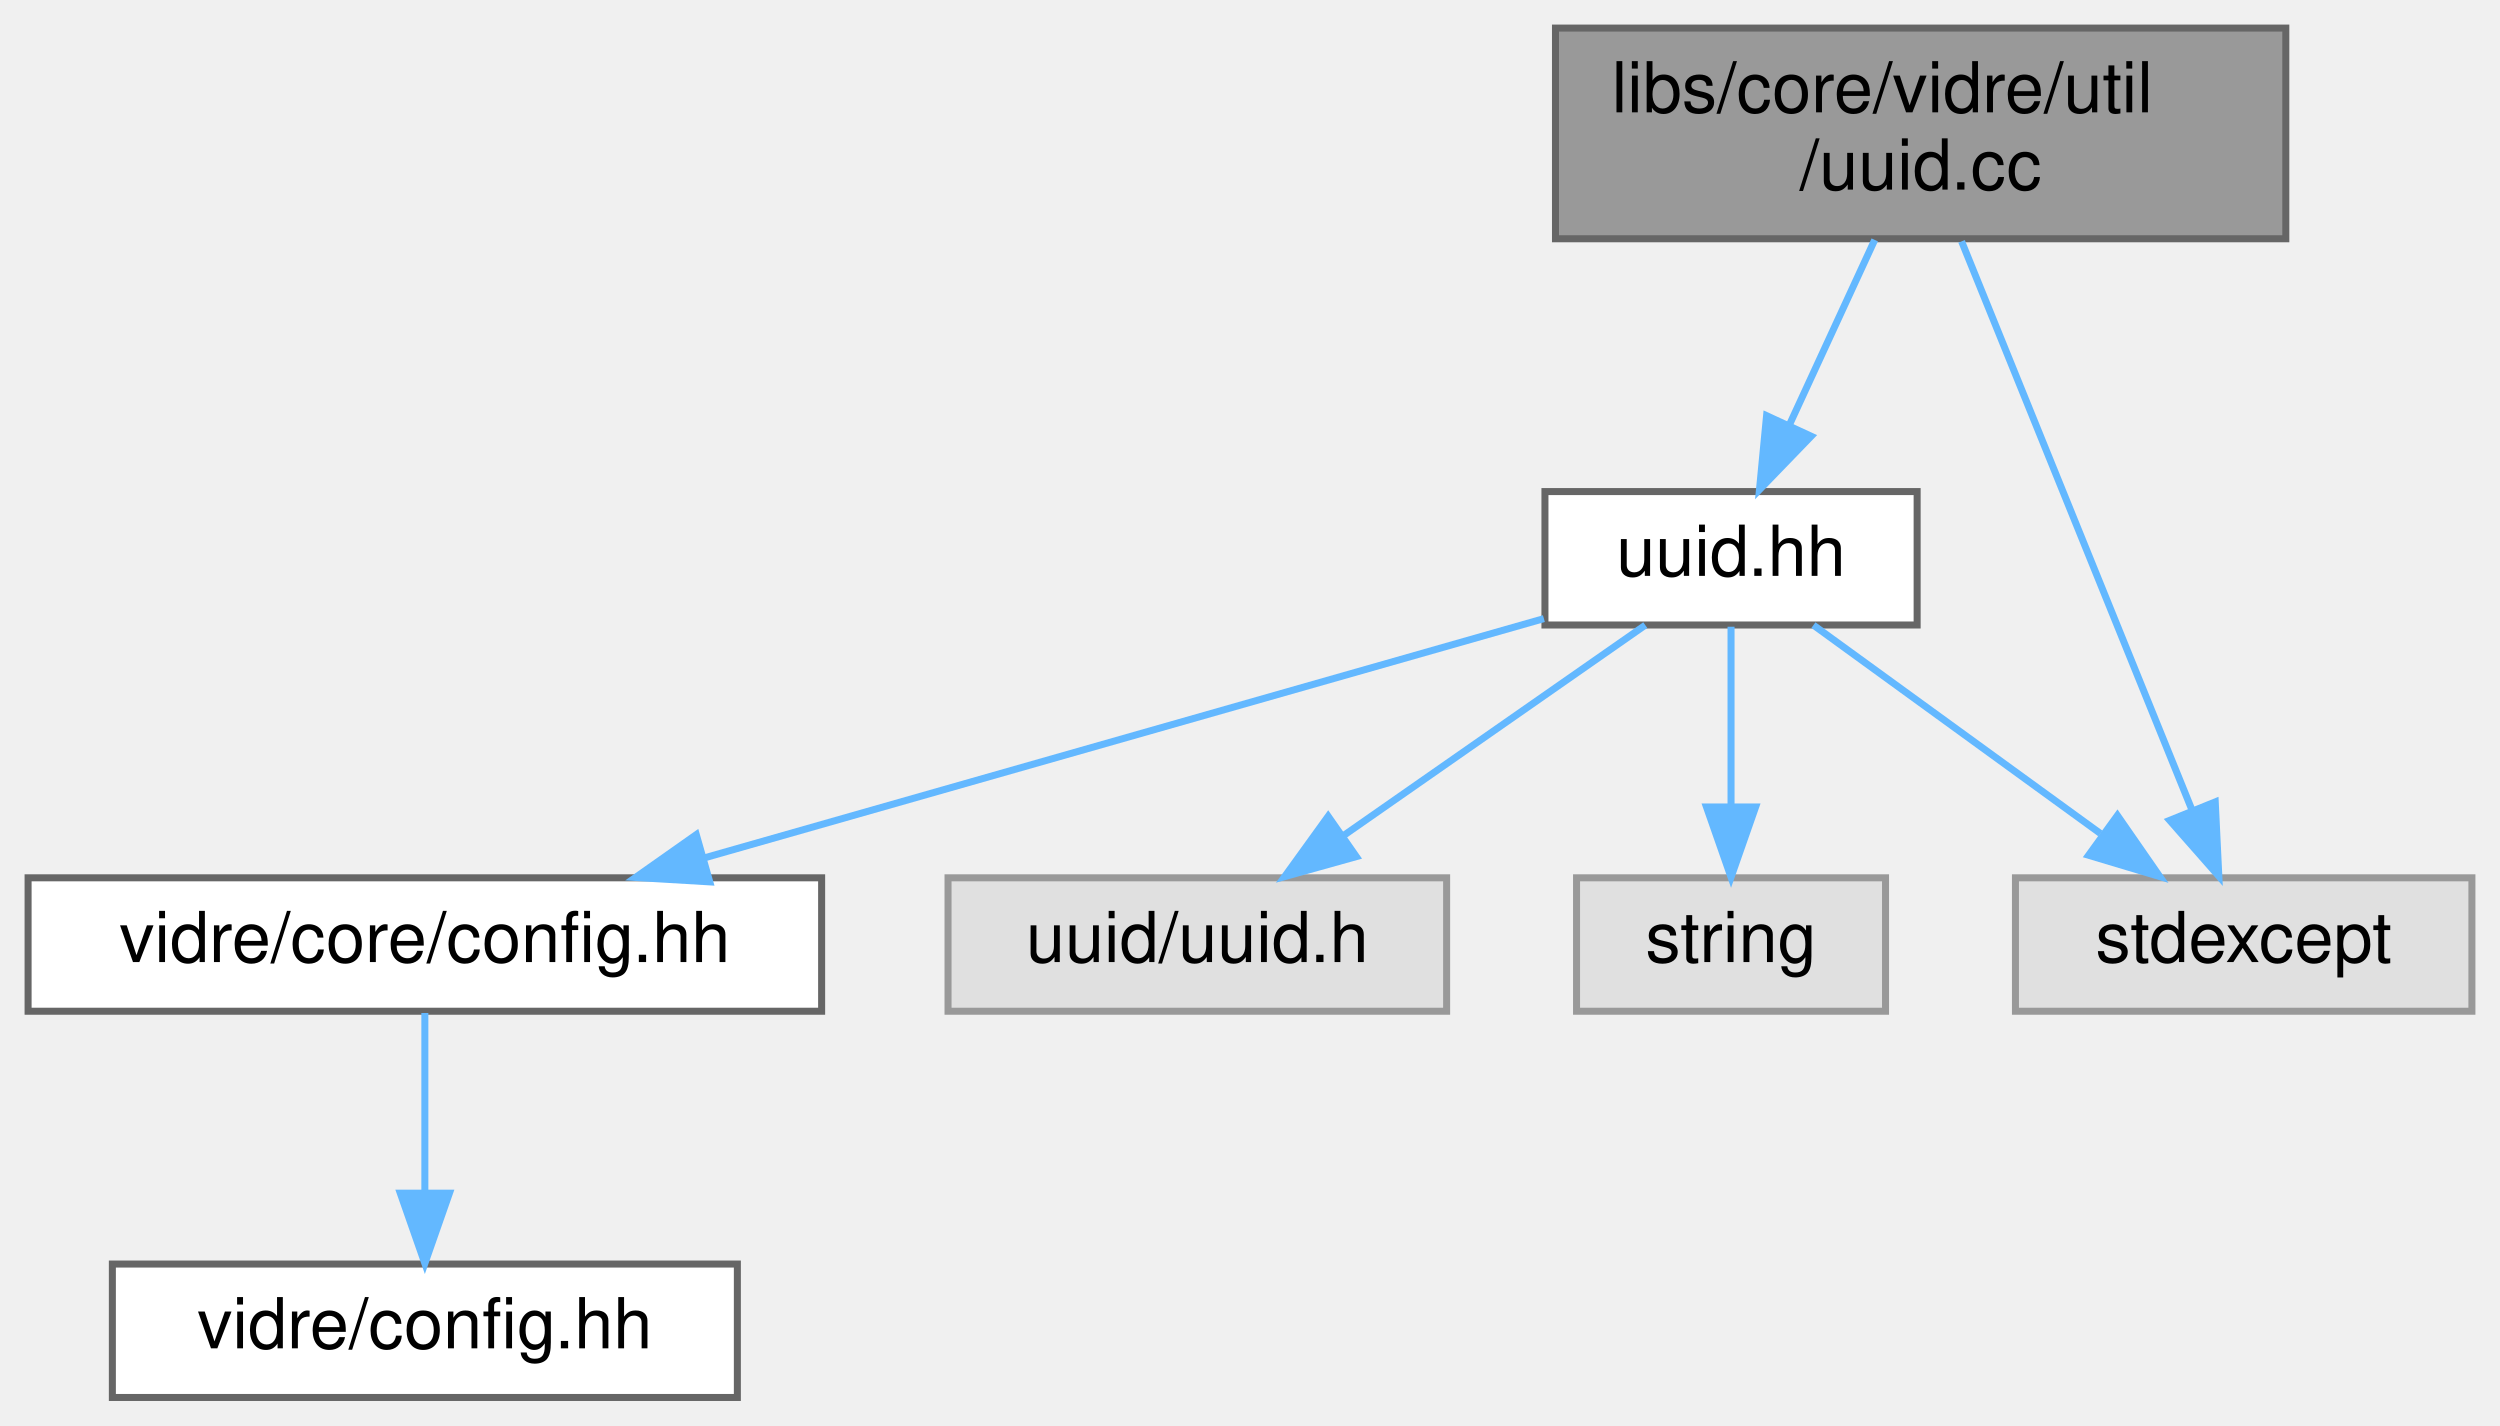
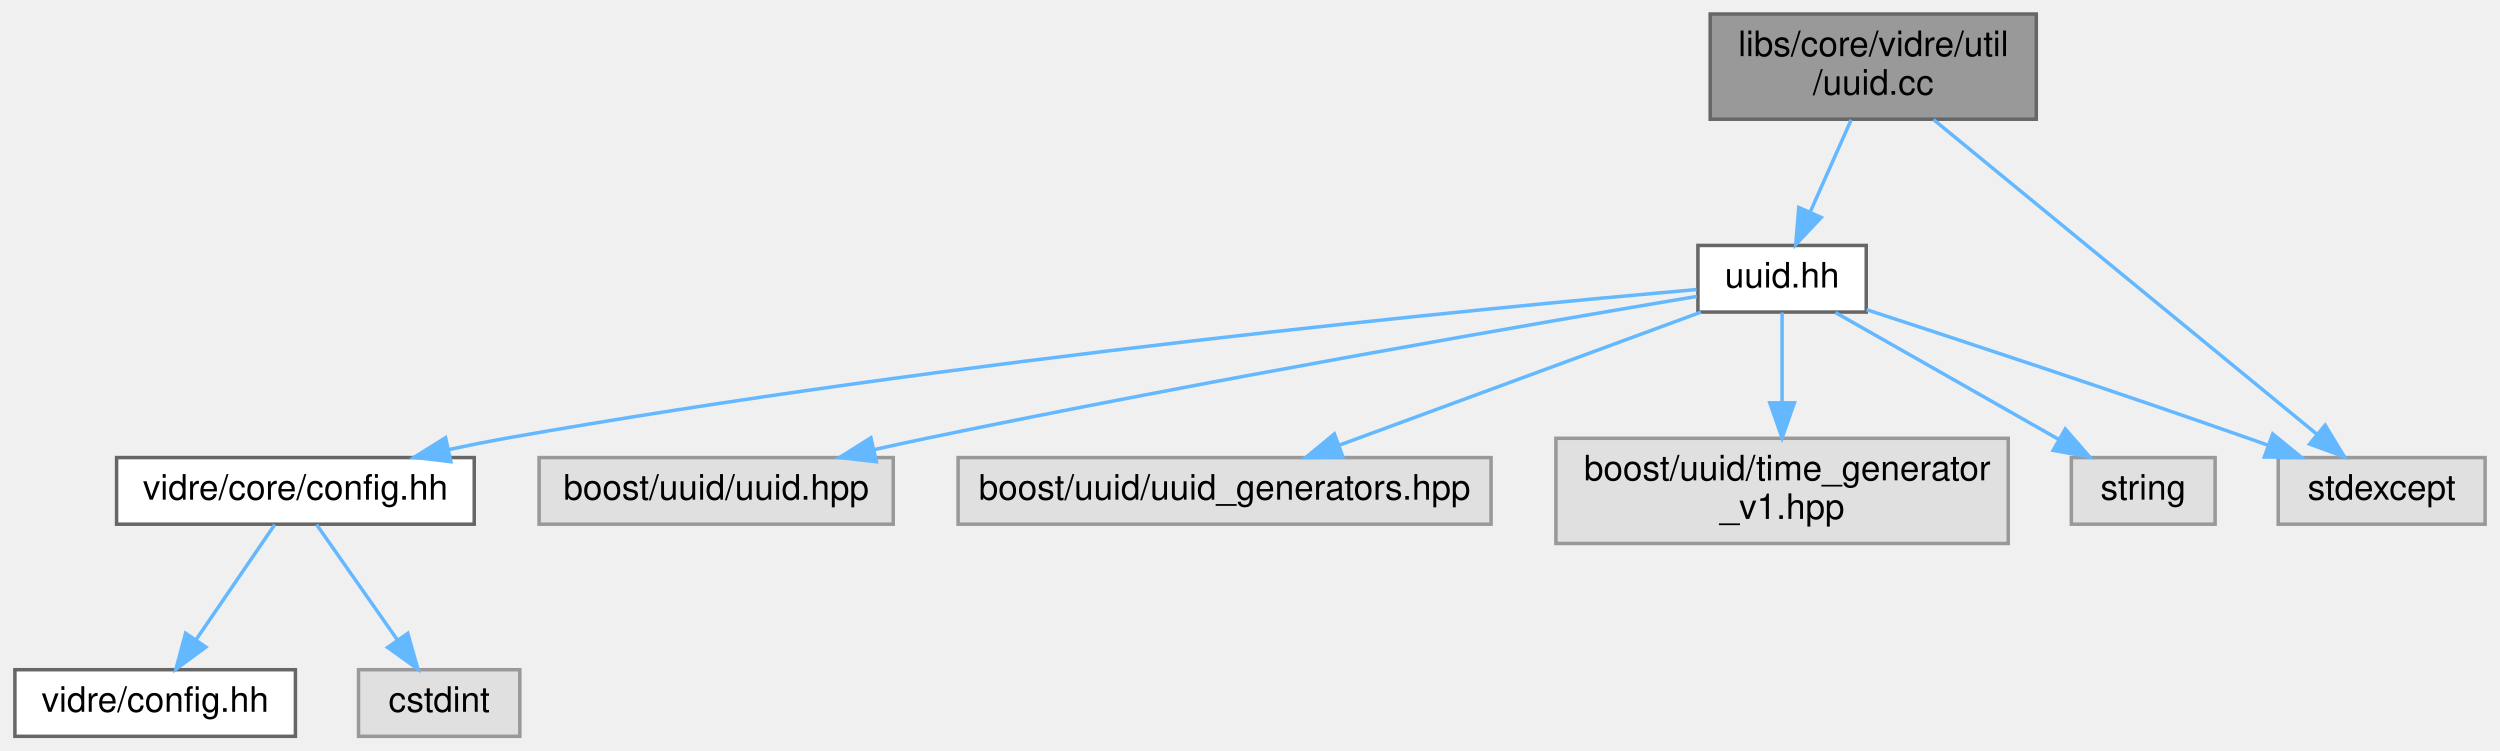
- <svg xmlns="http://www.w3.org/2000/svg" xmlns:xlink="http://www.w3.org/1999/xlink" width="356pt" height="203pt" viewBox="0.00 0.00 356.00 203.00">
-   <g id="graph0" class="graph" transform="scale(1 1) rotate(0) translate(4 199)">
+ <svg xmlns="http://www.w3.org/2000/svg" xmlns:xlink="http://www.w3.org/1999/xlink" width="713pt" height="214pt" viewBox="0.00 0.00 712.50 214.00">
+   <g id="graph0" class="graph" transform="scale(1 1) rotate(0) translate(4 210)">
    <g id="Node000001" class="node">
      <g id="a_Node000001">
        <a xlink:title=" ">
-           <polygon fill="#999999" stroke="#666666" points="321.5,-195 217.5,-195 217.5,-165 321.5,-165 321.5,-195" />
-           <text text-anchor="start" x="225.5" y="-183" font-family="Helvetica,sans-Serif" font-size="10.00">libs/core/vidre/util</text>
-           <text text-anchor="middle" x="269.5" y="-172" font-family="Helvetica,sans-Serif" font-size="10.00">/uuid.cc</text>
+           <polygon fill="#999999" stroke="#666666" points="576.5,-206 483.5,-206 483.5,-176 576.5,-176 576.5,-206" />
+           <text text-anchor="start" x="491.5" y="-194" font-family="Helvetica,sans-Serif" font-size="10.00">libs/core/vidre/util</text>
+           <text text-anchor="middle" x="530" y="-183" font-family="Helvetica,sans-Serif" font-size="10.00">/uuid.cc</text>
        </a>
      </g>
    </g>
    <g id="Node000002" class="node">
      <g id="a_Node000002">
        <a xlink:href="uuid_8hh.html" target="_top" xlink:title=" ">
-           <polygon fill="white" stroke="#666666" points="269,-129 216,-129 216,-110 269,-110 269,-129" />
-           <text text-anchor="middle" x="242.5" y="-117" font-family="Helvetica,sans-Serif" font-size="10.00">uuid.hh</text>
+           <polygon fill="white" stroke="#666666" points="528,-140 480,-140 480,-121 528,-121 528,-140" />
+           <text text-anchor="middle" x="504" y="-128" font-family="Helvetica,sans-Serif" font-size="10.00">uuid.hh</text>
        </a>
      </g>
    </g>
    <g id="edge1_Node000001_Node000002" class="edge">
      <g id="a_edge1_Node000001_Node000002">
        <a xlink:title=" ">
-           <path fill="none" stroke="#63b8ff" d="M262.96,-164.84C259.32,-156.95 254.76,-147.05 250.86,-138.61" />
-           <polygon fill="#63b8ff" stroke="#63b8ff" points="253.91,-136.88 246.55,-129.27 247.56,-139.81 253.91,-136.88" />
+           <path fill="none" stroke="#63b8ff" d="M523.71,-175.84C520.2,-167.95 515.8,-158.05 512.05,-149.61" />
+           <polygon fill="#63b8ff" stroke="#63b8ff" points="515.16,-147.98 507.9,-140.27 508.76,-150.83 515.16,-147.98" />
+         </a>
+       </g>
+     </g>
+     <g id="Node000010" class="node">
+       <g id="a_Node000010">
+         <a xlink:title=" ">
+           <polygon fill="#e0e0e0" stroke="#999999" points="704.5,-79.5 645.5,-79.5 645.5,-60.5 704.5,-60.5 704.5,-79.5" />
+           <text text-anchor="middle" x="675" y="-67.5" font-family="Helvetica,sans-Serif" font-size="10.00">stdexcept</text>
+         </a>
+       </g>
+     </g>
+     <g id="edge10_Node000001_Node000010" class="edge">
+       <g id="a_edge10_Node000001_Node000010">
+         <a xlink:title=" ">
+           <path fill="none" stroke="#63b8ff" d="M547.2,-175.88C574.67,-153.34 628.2,-109.41 656.48,-86.2" />
+           <polygon fill="#63b8ff" stroke="#63b8ff" points="658.88,-88.76 664.39,-79.71 654.44,-83.35 658.88,-88.76" />
+         </a>
+       </g>
+     </g>
+     <g id="Node000003" class="node">
+       <g id="a_Node000003">
+         <a xlink:href="libs_2core_2vidre_2core_2config_8hh.html" target="_top" xlink:title=" ">
+           <polygon fill="white" stroke="#666666" points="131,-79.5 29,-79.5 29,-60.5 131,-60.5 131,-79.5" />
+           <text text-anchor="middle" x="80" y="-67.5" font-family="Helvetica,sans-Serif" font-size="10.00">vidre/core/config.hh</text>
+         </a>
+       </g>
+     </g>
+     <g id="edge2_Node000002_Node000003" class="edge">
+       <g id="a_edge2_Node000002_Node000003">
+         <a xlink:title=" ">
+           <path fill="none" stroke="#63b8ff" d="M479.58,-127.43C420.81,-122.25 266.94,-107.5 140,-85 134.67,-84.05 129.1,-82.94 123.59,-81.75" />
+           <polygon fill="#63b8ff" stroke="#63b8ff" points="124.34,-78.33 113.82,-79.56 122.82,-85.16 124.34,-78.33" />
+         </a>
+       </g>
+     </g>
+     <g id="Node000006" class="node">
+       <g id="a_Node000006">
+         <a xlink:title=" ">
+           <polygon fill="#e0e0e0" stroke="#999999" points="250.5,-79.5 149.5,-79.5 149.5,-60.5 250.5,-60.5 250.5,-79.5" />
+           <text text-anchor="middle" x="200" y="-67.5" font-family="Helvetica,sans-Serif" font-size="10.00">boost/uuid/uuid.hpp</text>
+         </a>
+       </g>
+     </g>
+     <g id="edge5_Node000002_Node000006" class="edge">
+       <g id="a_edge5_Node000002_Node000006">
+         <a xlink:title=" ">
+           <path fill="none" stroke="#63b8ff" d="M479.68,-125.47C435.71,-118.09 340.1,-101.64 260,-85 255.21,-84.01 250.22,-82.92 245.25,-81.81" />
+           <polygon fill="#63b8ff" stroke="#63b8ff" points="245.68,-78.32 235.15,-79.51 244.13,-85.14 245.68,-78.32" />
        </a>
      </g>
    </g>
    <g id="Node000007" class="node">
      <g id="a_Node000007">
        <a xlink:title=" ">
-           <polygon fill="#e0e0e0" stroke="#999999" points="348,-74 283,-74 283,-55 348,-55 348,-74" />
-           <text text-anchor="middle" x="315.5" y="-62" font-family="Helvetica,sans-Serif" font-size="10.00">stdexcept</text>
+           <polygon fill="#e0e0e0" stroke="#999999" points="421,-79.5 269,-79.5 269,-60.5 421,-60.5 421,-79.5" />
+           <text text-anchor="middle" x="345" y="-67.5" font-family="Helvetica,sans-Serif" font-size="10.00">boost/uuid/uuid_generators.hpp</text>
        </a>
      </g>
    </g>
-     <g id="edge7_Node000001_Node000007" class="edge">
-       <g id="a_edge7_Node000001_Node000007">
+     <g id="edge6_Node000002_Node000007" class="edge">
+       <g id="a_edge6_Node000002_Node000007">
        <a xlink:title=" ">
-           <path fill="none" stroke="#63b8ff" d="M275.33,-164.63C283.67,-144.03 299.04,-106.12 308.15,-83.63" />
-           <polygon fill="#63b8ff" stroke="#63b8ff" points="311.45,-84.81 311.96,-74.23 304.96,-82.18 311.45,-84.81" />
+           <path fill="none" stroke="#63b8ff" d="M480.88,-120.99C453.68,-110.99 408.33,-94.3 377.58,-82.99" />
+           <polygon fill="#63b8ff" stroke="#63b8ff" points="378.74,-79.68 368.15,-79.52 376.32,-86.25 378.74,-79.68" />
        </a>
      </g>
    </g>
-     <g id="Node000003" class="node">
-       <g id="a_Node000003">
-         <a xlink:href="libs_2core_2vidre_2core_2config_8hh.html" target="_top" xlink:title=" ">
-           <polygon fill="white" stroke="#666666" points="113,-74 0,-74 0,-55 113,-55 113,-74" />
-           <text text-anchor="middle" x="56.5" y="-62" font-family="Helvetica,sans-Serif" font-size="10.00">vidre/core/config.hh</text>
+     <g id="Node000008" class="node">
+       <g id="a_Node000008">
+         <a xlink:title=" ">
+           <polygon fill="#e0e0e0" stroke="#999999" points="568.5,-85 439.5,-85 439.5,-55 568.5,-55 568.5,-85" />
+           <text text-anchor="start" x="447.5" y="-73" font-family="Helvetica,sans-Serif" font-size="10.00">boost/uuid/time_generator</text>
+           <text text-anchor="middle" x="504" y="-62" font-family="Helvetica,sans-Serif" font-size="10.00">_v1.hpp</text>
        </a>
      </g>
    </g>
-     <g id="edge2_Node000002_Node000003" class="edge">
-       <g id="a_edge2_Node000002_Node000003">
+     <g id="edge7_Node000002_Node000008" class="edge">
+       <g id="a_edge7_Node000002_Node000008">
        <a xlink:title=" ">
-           <path fill="none" stroke="#63b8ff" d="M215.85,-110.91C184.54,-101.98 132.3,-87.1 96.21,-76.81" />
-           <polygon fill="#63b8ff" stroke="#63b8ff" points="97.07,-73.42 86.49,-74.05 95.15,-80.15 97.07,-73.42" />
+           <path fill="none" stroke="#63b8ff" d="M504,-120.87C504,-114.11 504,-104.35 504,-95.26" />
+           <polygon fill="#63b8ff" stroke="#63b8ff" points="507.5,-95.11 504,-85.11 500.5,-95.11 507.5,-95.11" />
+         </a>
+       </g>
+     </g>
+     <g id="Node000009" class="node">
+       <g id="a_Node000009">
+         <a xlink:title=" ">
+           <polygon fill="#e0e0e0" stroke="#999999" points="627.5,-79.5 586.5,-79.5 586.5,-60.5 627.5,-60.5 627.5,-79.5" />
+           <text text-anchor="middle" x="607" y="-67.5" font-family="Helvetica,sans-Serif" font-size="10.00">string</text>
+         </a>
+       </g>
+     </g>
+     <g id="edge8_Node000002_Node000009" class="edge">
+       <g id="a_edge8_Node000002_Node000009">
+         <a xlink:title=" ">
+           <path fill="none" stroke="#63b8ff" d="M519.2,-120.87C536.01,-111.32 563.32,-95.81 583.02,-84.62" />
+           <polygon fill="#63b8ff" stroke="#63b8ff" points="584.77,-87.65 591.74,-79.67 581.32,-81.56 584.77,-87.65" />
+         </a>
+       </g>
+     </g>
+     <g id="edge9_Node000002_Node000010" class="edge">
+       <g id="a_edge9_Node000002_Node000010">
+         <a xlink:title=" ">
+           <path fill="none" stroke="#63b8ff" d="M528.1,-121.68C554.8,-112.96 599.1,-98.32 637,-85 638.84,-84.35 640.73,-83.68 642.63,-83" />
+           <polygon fill="#63b8ff" stroke="#63b8ff" points="643.93,-86.25 652.13,-79.55 641.54,-79.67 643.93,-86.25" />
+         </a>
+       </g>
+     </g>
+     <g id="Node000004" class="node">
+       <g id="a_Node000004">
+         <a xlink:href="vidre_2config_8hh.html" target="_top" xlink:title=" ">
+           <polygon fill="white" stroke="#666666" points="80,-19 0,-19 0,0 80,0 80,-19" />
+           <text text-anchor="middle" x="40" y="-7" font-family="Helvetica,sans-Serif" font-size="10.00">vidre/config.hh</text>
+         </a>
+       </g>
+     </g>
+     <g id="edge3_Node000003_Node000004" class="edge">
+       <g id="a_edge3_Node000003_Node000004">
+         <a xlink:title=" ">
+           <path fill="none" stroke="#63b8ff" d="M74.1,-60.37C68.25,-51.81 59.13,-38.47 51.79,-27.74" />
+           <polygon fill="#63b8ff" stroke="#63b8ff" points="54.46,-25.45 45.93,-19.17 48.68,-29.4 54.46,-25.45" />
        </a>
      </g>
    </g>
    <g id="Node000005" class="node">
      <g id="a_Node000005">
        <a xlink:title=" ">
-           <polygon fill="#e0e0e0" stroke="#999999" points="202,-74 131,-74 131,-55 202,-55 202,-74" />
-           <text text-anchor="middle" x="166.5" y="-62" font-family="Helvetica,sans-Serif" font-size="10.00">uuid/uuid.h</text>
+           <polygon fill="#e0e0e0" stroke="#999999" points="144,-19 98,-19 98,0 144,0 144,-19" />
+           <text text-anchor="middle" x="121" y="-7" font-family="Helvetica,sans-Serif" font-size="10.00">cstdint</text>
        </a>
      </g>
    </g>
-     <g id="edge4_Node000002_Node000005" class="edge">
-       <g id="a_edge4_Node000002_Node000005">
+     <g id="edge4_Node000003_Node000005" class="edge">
+       <g id="a_edge4_Node000003_Node000005">
        <a xlink:title=" ">
-           <path fill="none" stroke="#63b8ff" d="M230.29,-109.98C218.72,-101.92 201.12,-89.65 187.34,-80.03" />
-           <polygon fill="#63b8ff" stroke="#63b8ff" points="189.14,-77.02 178.93,-74.17 185.13,-82.76 189.14,-77.02" />
-         </a>
-       </g>
-     </g>
-     <g id="Node000006" class="node">
-       <g id="a_Node000006">
-         <a xlink:title=" ">
-           <polygon fill="#e0e0e0" stroke="#999999" points="264.5,-74 220.5,-74 220.5,-55 264.5,-55 264.5,-74" />
-           <text text-anchor="middle" x="242.5" y="-62" font-family="Helvetica,sans-Serif" font-size="10.00">string</text>
-         </a>
-       </g>
-     </g>
-     <g id="edge5_Node000002_Node000006" class="edge">
-       <g id="a_edge5_Node000002_Node000006">
-         <a xlink:title=" ">
-           <path fill="none" stroke="#63b8ff" d="M242.5,-109.75C242.5,-102.8 242.5,-92.85 242.5,-84.13" />
-           <polygon fill="#63b8ff" stroke="#63b8ff" points="246,-84.09 242.5,-74.09 239,-84.09 246,-84.09" />
-         </a>
-       </g>
-     </g>
-     <g id="edge6_Node000002_Node000007" class="edge">
-       <g id="a_edge6_Node000002_Node000007">
-         <a xlink:title=" ">
-           <path fill="none" stroke="#63b8ff" d="M254.23,-109.98C265.23,-102 281.92,-89.88 295.1,-80.31" />
-           <polygon fill="#63b8ff" stroke="#63b8ff" points="297.52,-82.88 303.56,-74.17 293.41,-77.21 297.52,-82.88" />
-         </a>
-       </g>
-     </g>
-     <g id="Node000004" class="node">
-       <g id="a_Node000004">
-         <a xlink:href="vidre_2config_8hh.html" target="_top" xlink:title=" ">
-           <polygon fill="white" stroke="#666666" points="101,-19 12,-19 12,0 101,0 101,-19" />
-           <text text-anchor="middle" x="56.5" y="-7" font-family="Helvetica,sans-Serif" font-size="10.00">vidre/config.hh</text>
-         </a>
-       </g>
-     </g>
-     <g id="edge3_Node000003_Node000004" class="edge">
-       <g id="a_edge3_Node000003_Node000004">
-         <a xlink:title=" ">
-           <path fill="none" stroke="#63b8ff" d="M56.5,-54.75C56.5,-47.8 56.5,-37.85 56.5,-29.13" />
-           <polygon fill="#63b8ff" stroke="#63b8ff" points="60,-29.09 56.5,-19.09 53,-29.09 60,-29.09" />
+           <path fill="none" stroke="#63b8ff" d="M86.05,-60.37C92.11,-51.73 101.59,-38.2 109.14,-27.42" />
+           <polygon fill="#63b8ff" stroke="#63b8ff" points="112.05,-29.37 114.93,-19.17 106.32,-25.35 112.05,-29.37" />
        </a>
      </g>
    </g>
  </g>
</svg>
